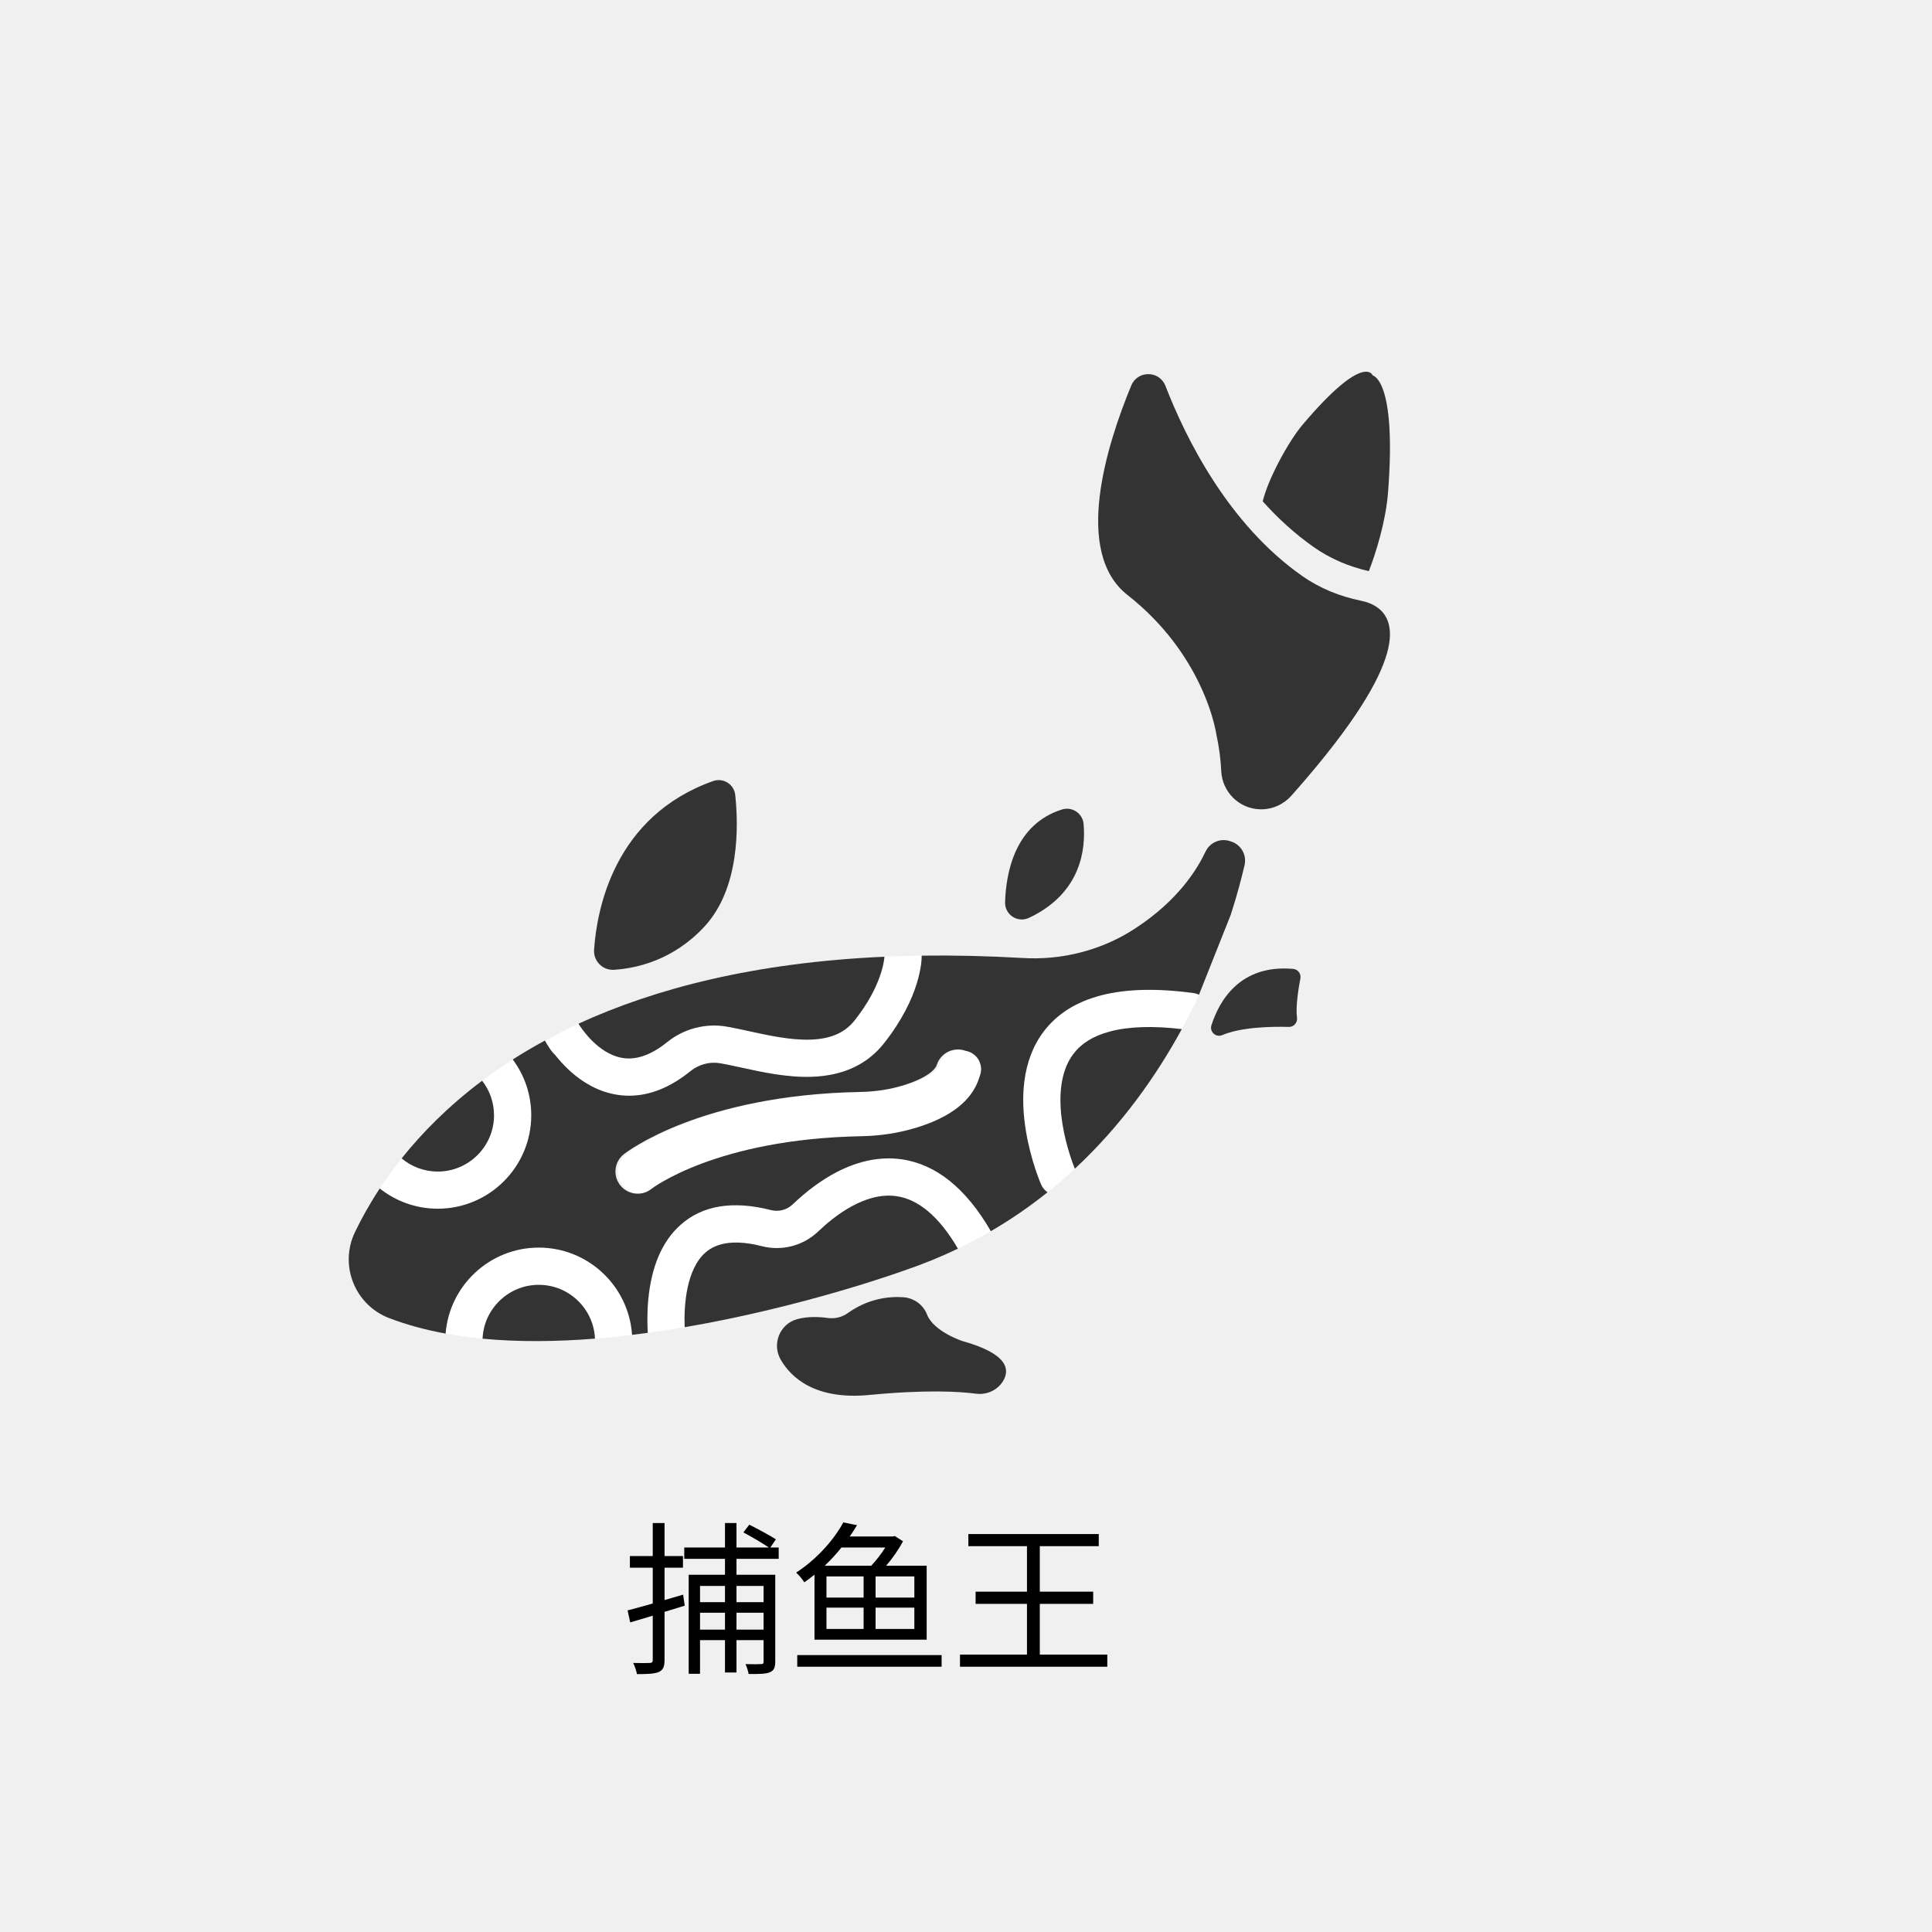
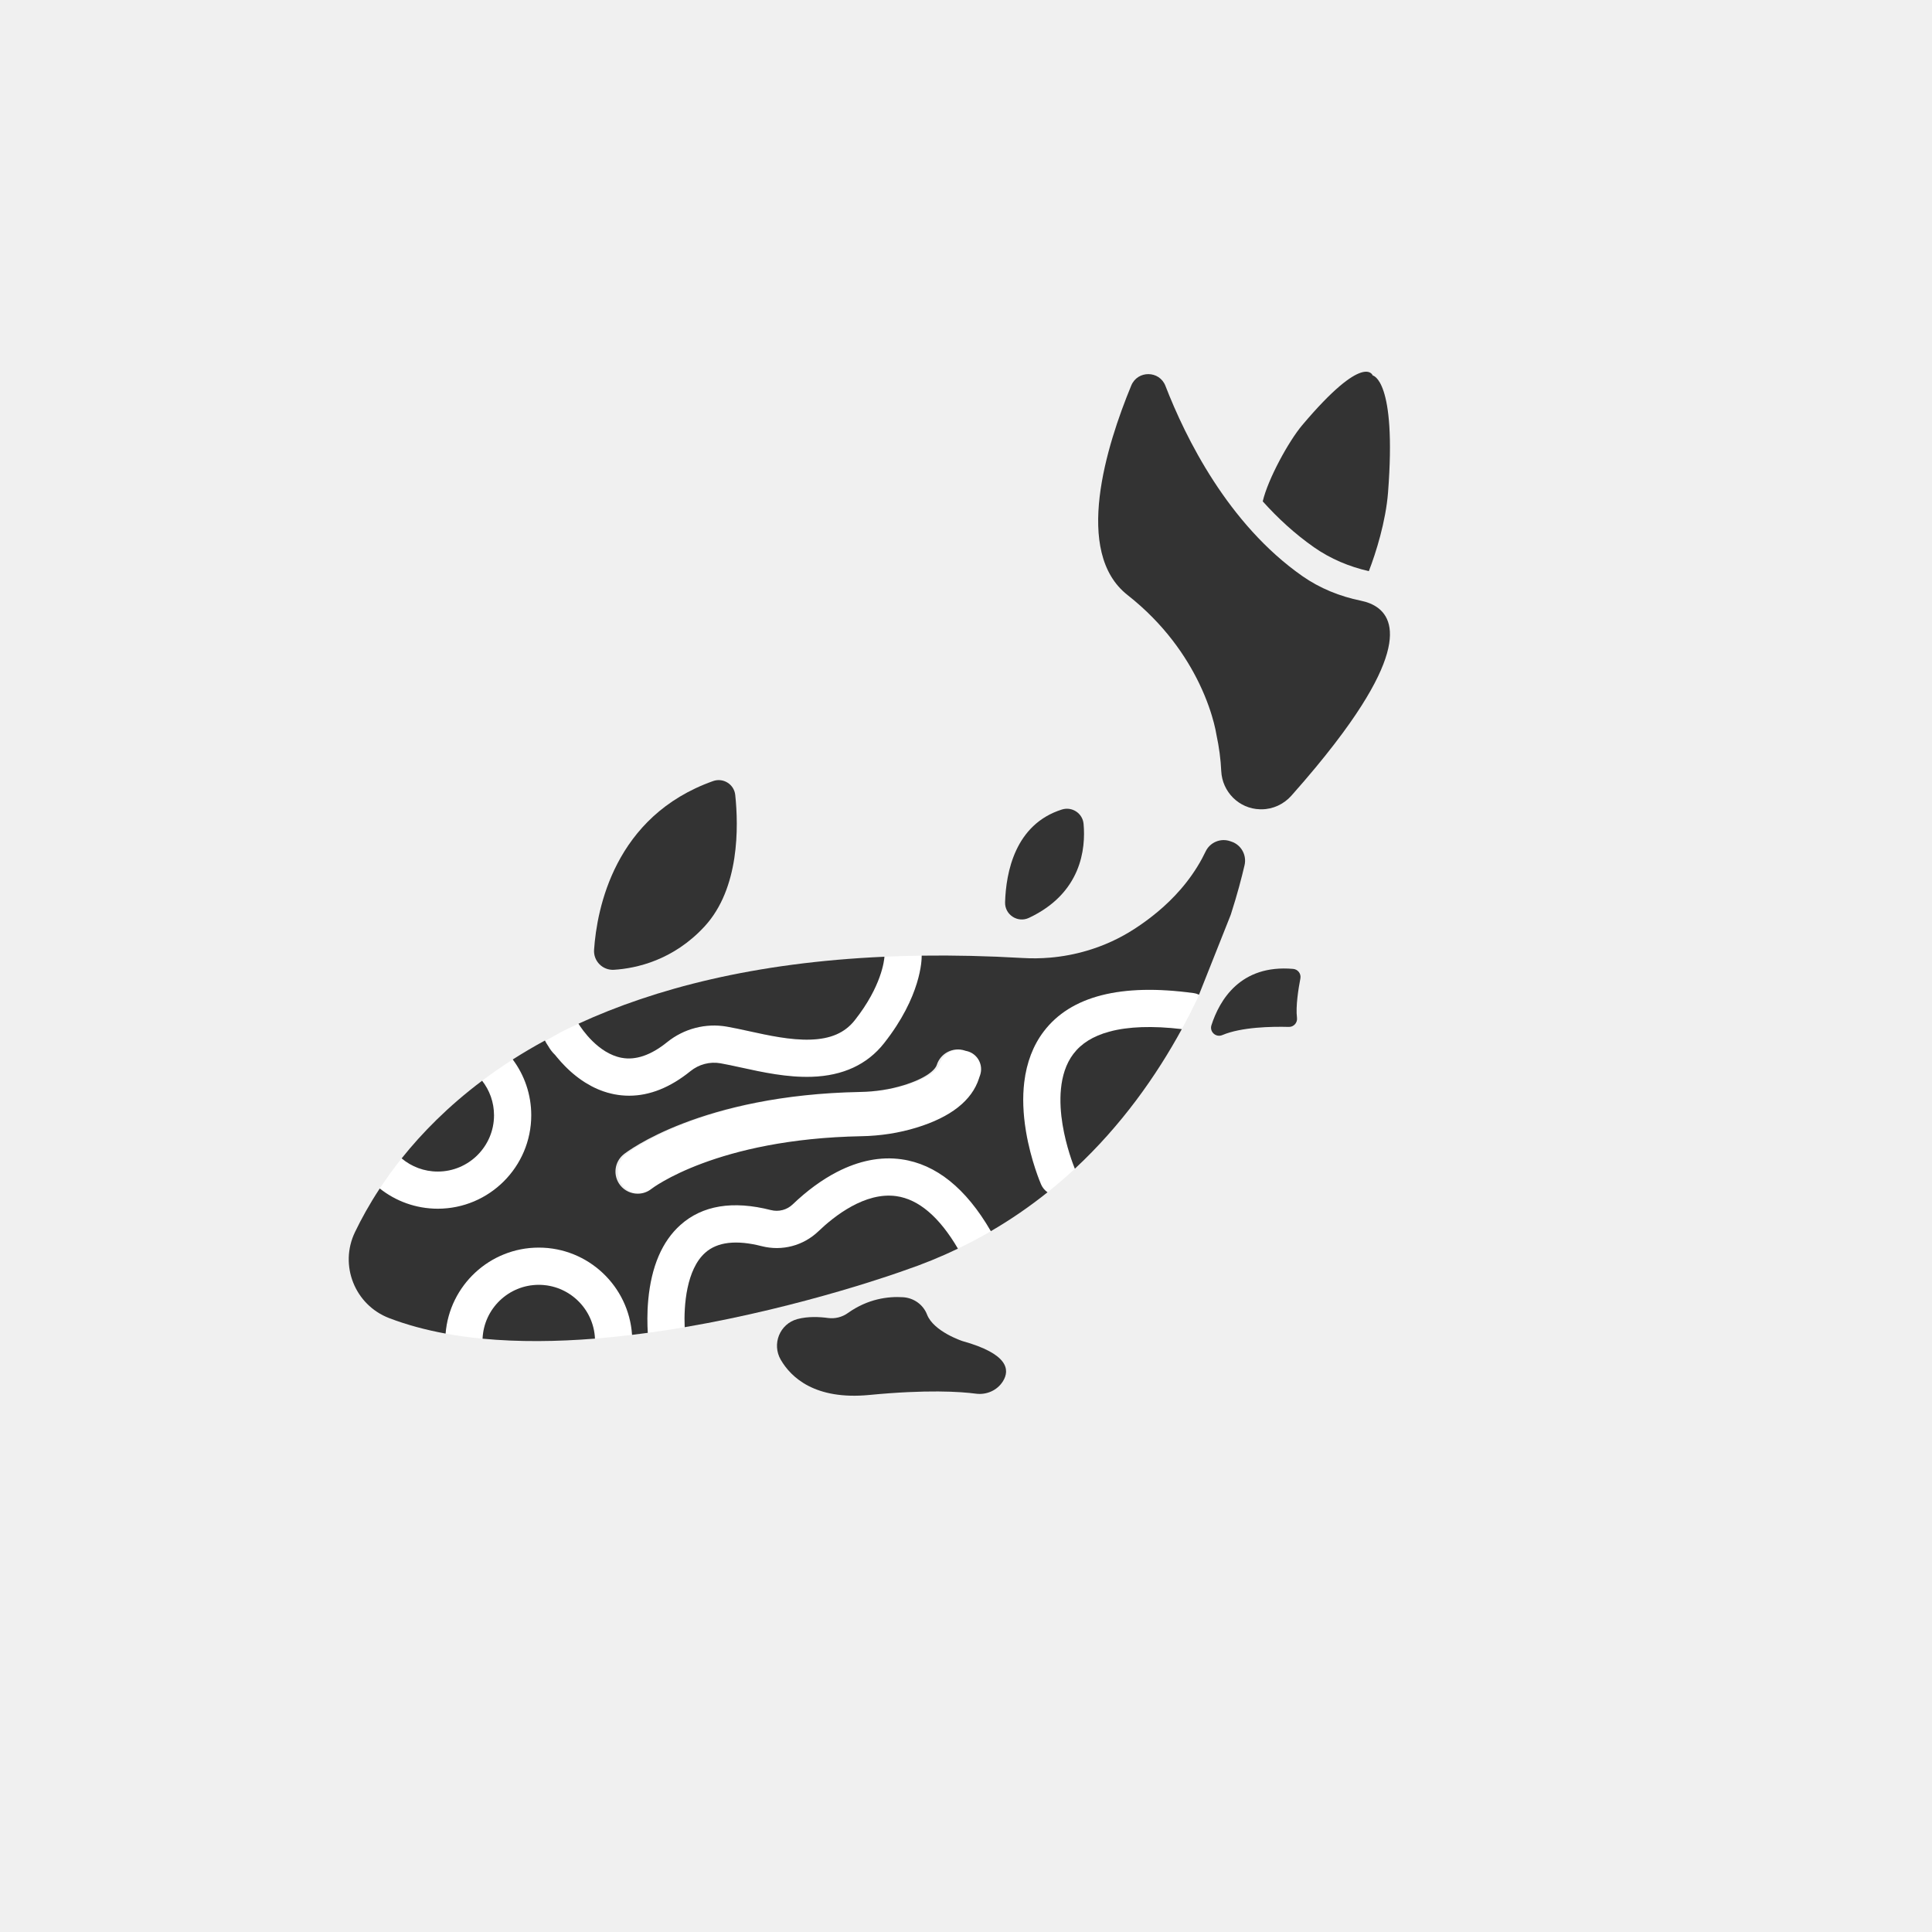
<svg xmlns="http://www.w3.org/2000/svg" version="1.1" id="Layer_1" x="0px" y="0px" viewBox="0 0 1000 1000" style="enable-background:new 0 0 1000 1000;" xml:space="preserve">
  <style type="text/css">
	.st0{fill:#FFFFFF;}
	.st1{fill:#333333;}
	.st2{font-family:'SourceHanSansCN-Light-GBpc-EUC-H';}
	.st3{font-size:85px;}
</style>
  <g>
    <g>
      <g>
        <path class="st0" d="M508.63,556.32c-0.08,0.24-0.15,0.47-0.24,0.71c-0.07,0.2-0.14,0.39-0.22,0.59c0.01,0.01,0,0.03-0.01,0.03     c-0.04,0.17-0.1,0.33-0.15,0.5c-3.69,11.46-14.57,20.03-32.34,25.48c-9.05,2.78-18.67,4.28-28.6,4.46     c-74.99,1.39-108.32,27.02-108.65,27.28c-2.1,1.66-4.6,2.46-7.1,2.46c-3.39,0-6.75-1.5-9.01-4.36c-3.92-4.97-3.08-12.18,1.9-16.1     c1.59-1.25,39.8-30.67,122.43-32.2c7.79-0.15,15.29-1.31,22.3-3.46c11.31-3.47,16.32-7.74,17.23-10.57     c1.94-6.03,8.39-9.34,14.43-7.41c0.15,0.04,0.29,0.1,0.44,0.15c0,0,0.01,0,0.01,0.01c0.22,0.04,0.45,0.08,0.68,0.14     c0.22,0.05,0.45,0.11,0.67,0.18C507.47,545.83,510.26,551.26,508.63,556.32z" />
      </g>
      <path class="st0" d="M457.52,540.04c-8.66,10.97-21.25,16.8-37.4,17.32c-12.72,0.41-25.44-2.36-36.66-4.82    c-3.84-0.84-7.46-1.63-10.62-2.18c-5.46-0.95-11.1,0.54-15.48,4.08c-10.46,8.46-21.1,12.71-31.74,12.71    c-2.57,0-5.12-0.24-7.68-0.74c-0.45-0.09-0.9-0.18-1.34-0.29c-1.45-0.32-2.85-0.73-4.22-1.2c-0.29-0.1-0.57-0.2-0.85-0.31    c-0.44-0.16-0.87-0.32-1.31-0.5c-0.39-0.16-0.78-0.32-1.17-0.49c-2.03-0.89-3.95-1.92-5.76-3.04c-0.18-0.11-0.36-0.22-0.53-0.32    c-2.26-1.43-4.34-2.99-6.25-4.61c-0.27-0.23-0.54-0.46-0.8-0.69c-0.2-0.17-0.4-0.35-0.6-0.54c-0.2-0.18-0.39-0.36-0.59-0.54    c-0.39-0.36-0.76-0.71-1.13-1.08c-0.31-0.3-0.62-0.61-0.92-0.91c-1.47-1.49-2.8-2.96-3.96-4.36c-0.22-0.25-0.43-0.51-0.63-0.76    c-0.06-0.08-0.13-0.15-0.18-0.22c-0.13-0.15-0.25-0.31-0.37-0.46l-0.02-0.02c-3.13-3.96-4.85-6.98-5.04-7.32l8.39-4.68l0.03-0.01    c2.84-1.43,5.75-2.82,8.72-4.19c1.73,2.78,10.13,15.33,22.27,17.63c7.31,1.38,15.24-1.32,23.57-8.05    c8.69-7.04,19.95-9.98,30.88-8.08c3.57,0.62,7.39,1.46,11.44,2.34c10.12,2.21,21.6,4.73,31.92,4.38    c10.5-0.34,17.78-3.52,22.91-10.01c13.91-17.6,15.25-31.06,15.37-32.88c6.29-0.28,12.71-0.47,19.27-0.56v0.07    C477.08,496.78,476.79,515.66,457.52,540.04z" />
      <g>
        <path class="st0" d="M512.86,637.27c-5.46,3.18-11.14,6.2-17.04,9.03c-9.6-16.39-20.32-25.53-31.87-27.16     c-16.22-2.29-32.21,10.38-40.3,18.13c-7.87,7.54-18.87,10.43-29.45,7.74c-13.09-3.34-22.9-2.2-29.18,3.38     c-9.76,8.69-11.13,27.37-10.64,38.56c-6.27,1.08-12.66,2.06-19.11,2.94c-0.25-4.13-0.39-10.21,0.23-16.95     c1.59-17.36,7.2-30.45,16.67-38.9c11.35-10.14,27.09-12.73,46.8-7.71c4.08,1.04,8.32-0.07,11.34-2.97     c7.36-7.05,15.03-12.67,22.78-16.69c11.44-5.92,22.73-8.15,33.55-6.61c17.81,2.52,33.33,14.99,46.12,37.06     C512.8,637.17,512.83,637.22,512.86,637.27z" />
      </g>
      <g>
        <path class="st0" d="M327.14,690.93c-6.36,0.77-12.77,1.42-19.19,1.94c-0.67-15.46-13.46-27.84-29.09-27.84     c-15.64,0-28.43,12.39-29.09,27.87c-6.52-0.62-12.9-1.49-19.14-2.63c1.97-24.87,22.85-44.51,48.23-44.51     C304.46,645.76,325.48,665.75,327.14,690.93z" />
      </g>
      <g>
        <path class="st0" d="M265.39,548.4c-5.61,3.59-10.89,7.25-15.85,10.99c3.86,4.94,6.17,11.15,6.17,17.88     c0,16.05-13.06,29.11-29.12,29.11c-7.11,0-13.63-2.56-18.69-6.82c-4.26,5.34-8.03,10.57-11.34,15.61     c8.25,6.55,18.7,10.47,30.03,10.47c26.68,0,48.39-21.71,48.39-48.38C274.97,566.46,271.41,556.46,265.39,548.4z" />
      </g>
      <g>
        <path class="st0" d="M620.59,514.85l-0.63,1.57c-0.09,0.23-0.18,0.45-0.29,0.68c-2.45,5.1-5.1,10.31-7.96,15.57     c-15.16-1.8-27.79-1.35-37.59,1.33c-8.32,2.28-14.38,6.04-18.52,11.49c-7.87,10.35-7.39,25.59-5.62,36.54     c1.85,11.39,5.5,20.76,6.36,22.9c-4.49,4.18-9.2,8.26-14.14,12.2c-1.42-0.98-2.61-2.37-3.34-4.07     c-0.22-0.5-5.29-12.27-7.82-27.45c-1.52-9.14-1.83-17.69-0.9-25.43c1.23-10.25,4.62-19.1,10.08-26.29     c13.9-18.34,40-25.02,77.58-19.87C618.79,514.16,619.72,514.44,620.59,514.85z" />
      </g>
    </g>
    <g>
      <path class="st1" d="M457.78,495.2c-0.11,1.83-1.46,15.29-15.37,32.89c-5.13,6.49-12.41,9.67-22.91,10.01    c-10.32,0.34-21.79-2.17-31.91-4.39c-4.05-0.89-7.87-1.72-11.44-2.34c-10.93-1.9-22.19,1.05-30.89,8.08    c-8.33,6.73-16.26,9.44-23.56,8.05c-12.14-2.3-20.55-14.85-22.28-17.63C338.94,511.68,390.54,498.2,457.78,495.2z" />
      <path class="st1" d="M637.44,435.64c-0.22-0.07-0.43-0.15-0.65-0.22c-4.96-1.76-10.48,0.54-12.75,5.28    c-0.59,1.22-1.2,2.43-1.83,3.61c-3.21,5.95-7.03,11.31-11.2,16.11c-7.3,8.4-15.7,15.12-23.84,20.39    c-7.6,4.93-15.82,8.68-24.41,11.22c-6.29,1.87-12.76,3.09-19.32,3.65c-4.66,0.39-9.36,0.46-14.07,0.18    c-18.35-1.06-35.77-1.45-52.3-1.22v0.07c0.03,2.07-0.26,20.95-19.53,45.32c-8.66,10.97-21.25,16.8-37.4,17.32    c-12.72,0.41-25.44-2.36-36.66-4.82c-3.84-0.84-7.46-1.63-10.62-2.18c-5.46-0.95-11.1,0.54-15.48,4.08    c-10.46,8.46-21.1,12.71-31.74,12.71c-2.57,0-5.12-0.24-7.68-0.74c-0.45-0.09-0.9-0.18-1.34-0.29c-1.45-0.32-2.85-0.73-4.22-1.2    c-0.29-0.1-0.57-0.2-0.85-0.31c-0.44-0.16-0.87-0.32-1.31-0.5c-0.39-0.16-0.78-0.32-1.17-0.49c-2.03-0.89-3.95-1.92-5.76-3.04    c-0.18-0.11-0.36-0.22-0.53-0.32c-2.26-1.43-4.34-2.99-6.25-4.61c-0.27-0.23-0.54-0.46-0.8-0.69c-0.2-0.17-0.4-0.35-0.6-0.54    c-0.2-0.18-0.39-0.36-0.59-0.54c-0.39-0.36-0.76-0.71-1.13-1.08c-0.31-0.3-0.62-0.61-0.92-0.91c-1.47-1.49-2.8-2.96-3.96-4.36    c-0.22-0.25-0.43-0.51-0.63-0.76c-0.06-0.08-0.13-0.15-0.18-0.22c-0.13-0.15-0.25-0.31-0.37-0.46l-0.02-0.02    c-1.45-1.36-2.63-2.92-3.59-4.62c-0.64-0.91-1.21-1.87-1.7-2.86c-5.85,3.18-11.39,6.45-16.64,9.8c6.02,8.06,9.58,18.06,9.58,28.87    c0,26.67-21.71,48.38-48.39,48.38c-11.33,0-21.78-3.92-30.03-10.47c-5.36,8.14-9.56,15.79-12.83,22.59    c-8.25,17.15-0.07,37.69,17.7,44.5c9.16,3.5,18.96,6.13,29.21,8.01c1.97-24.87,22.85-44.51,48.23-44.51    c25.6,0,46.62,19.99,48.28,45.17c2.73-0.32,5.44-0.68,8.14-1.04c-0.25-4.13-0.39-10.21,0.23-16.95    c1.59-17.36,7.2-30.45,16.67-38.9c11.35-10.14,27.09-12.73,46.8-7.71c4.08,1.04,8.32-0.07,11.34-2.97    c7.36-7.05,15.03-12.67,22.78-16.69c11.44-5.92,22.73-8.15,33.55-6.61c17.81,2.52,33.33,14.99,46.12,37.06    c0.03,0.05,0.05,0.1,0.08,0.15c10.57-6.15,20.33-12.92,29.34-20.13c-1.42-0.98-2.61-2.37-3.34-4.07    c-0.22-0.5-5.29-12.27-7.82-27.45c-1.52-9.14-1.83-17.69-0.9-25.43c1.23-10.25,4.62-19.1,10.08-26.29    c13.9-18.34,40-25.02,77.58-19.87c0.99,0.13,1.93,0.42,2.8,0.83l16.31-41.06c0.09-0.22,0.17-0.45,0.24-0.68    c3.27-10.17,5.53-18.83,7.03-25.29C645.38,442.64,642.49,437.34,637.44,435.64z M507.35,556.34c-0.08,0.24-0.15,0.47-0.24,0.71    c-0.07,0.2-0.14,0.39-0.22,0.59c0.01,0.01,0,0.03-0.01,0.03c-0.04,0.17-0.1,0.33-0.15,0.5c-3.69,11.46-14.57,20.03-32.34,25.48    c-9.05,2.78-18.67,4.28-28.6,4.46c-74.99,1.39-108.32,27.02-108.65,27.28c-2.1,1.66-4.6,2.46-7.1,2.46c-3.39,0-6.75-1.5-9.01-4.36    c-3.92-4.97-3.08-12.18,1.9-16.1c1.59-1.25,39.8-30.67,122.43-32.2c7.79-0.15,15.29-1.31,22.3-3.46    c11.31-3.47,16.32-7.74,17.23-10.57c1.94-6.03,8.39-9.34,14.43-7.41c0.15,0.04,0.29,0.1,0.44,0.15c0,0,0.01,0,0.01,0.01    c0.22,0.04,0.45,0.08,0.68,0.14c0.22,0.05,0.45,0.11,0.67,0.18C506.19,545.85,508.98,551.28,507.35,556.34z" />
      <path class="st1" d="M255.7,577.27c0,16.05-13.06,29.12-29.12,29.12c-7.11,0-13.63-2.56-18.69-6.81    c10.55-13.22,24.16-27.05,41.65-40.19C253.4,564.32,255.7,570.53,255.7,577.27z" />
      <path class="st1" d="M307.95,692.87c-19.64,1.57-39.4,1.82-58.17,0.03c0.65-15.48,13.45-27.87,29.09-27.87    C294.49,665.03,307.28,677.4,307.95,692.87z" />
      <path class="st1" d="M495.82,646.3c-8.83,4.24-18.16,8.06-28.02,11.39c0,0-51.2,18.64-113.41,29.26    c-0.49-11.19,0.88-29.87,10.65-38.56c6.27-5.58,16.09-6.72,29.18-3.38c10.57,2.69,21.58-0.2,29.44-7.74    c8.09-7.76,24.09-20.43,40.3-18.14C475.5,620.76,486.22,629.9,495.82,646.3z" />
      <path class="st1" d="M611.7,532.67c-13.25,24.28-31.21,49.79-55.36,72.26c-0.87-2.14-4.51-11.5-6.37-22.9    c-1.78-10.96-2.25-26.19,5.62-36.54c4.15-5.45,10.2-9.21,18.52-11.49C583.92,531.32,596.55,530.88,611.7,532.67z" />
      <path class="st1" d="M698.71,374.23c-4.83,6.87-10.66,14.47-17.64,22.89c-3.85,4.65-8.06,9.55-12.63,14.7    c-3.92,4.42-9.52,7.05-15.42,7.07c-0.04,0-0.08,0-0.12,0c-0.26,0-0.51,0-0.77-0.01c-10.81-0.28-19.53-9.02-20.02-19.82    c-0.27-5.95-1.08-12.23-2.5-18.86c-0.06-0.28-0.11-0.56-0.16-0.85c-0.12-0.73-0.46-2.53-1.14-5.16    c-1.2-4.65-3.49-11.92-7.63-20.49c-6.61-13.68-17.94-30.69-37.1-45.74c-28.15-22.12-10.9-77.32,1.96-108.42    c3.29-7.95,14.58-7.83,17.69,0.19c10.39,26.81,32.37,71.48,70.82,98.42c9.11,6.38,19.52,10.57,30.42,12.79    C716.7,313.45,733.46,324.84,698.71,374.23z" />
      <path class="st1" d="M307.49,491.61c1.44-21.06,10.44-69.16,61.61-87.33c5.25-1.86,10.87,1.65,11.46,7.19    c1.72,16.28,2.29,48.33-15.85,68.02c-16.17,17.55-35.31,21.73-46.89,22.47C311.96,502.33,307.09,497.47,307.49,491.61z" />
      <path class="st1" d="M412.7,682.76c-9.09,2.45-13.31,12.91-8.58,21.05c5.29,9.09,17.66,20.94,45.85,18.22    c29.75-2.87,47.01-1.74,55.2-0.66c5.53,0.72,11.06-1.74,13.99-6.49c3.62-5.89,2.72-14.14-20.98-20.74c0,0-14.94-4.89-18.36-13.76    c-1.98-5.14-6.88-8.59-12.38-8.94c-7.72-0.5-18.2,0.79-28.61,8.2c-2.96,2.11-6.62,3.04-10.22,2.55    C424.31,681.61,418.21,681.27,412.7,682.76z" />
      <path class="st1" d="M520.23,467.01c0.46-15.36,5.1-40.36,29.42-48.01c5.25-1.65,10.72,1.96,11.21,7.45    c1.15,12.88-1.13,35.87-28.29,48.64C526.73,477.83,520.04,473.46,520.23,467.01z" />
      <path class="st1" d="M627.04,530.65c4.18-12.98,14.98-31.55,42.3-29.15c2.46,0.22,4.2,2.51,3.74,4.94    c-1.04,5.39-2.5,14.57-1.76,20.34c0.33,2.55-1.66,4.82-4.23,4.75c-8.94-0.24-24.56,0.05-34.43,4.23    C629.36,537.16,625.94,534.06,627.04,530.65z" />
      <path class="st1" d="M718.45,254.87c-1.17,15.03-6.27,31.3-9.94,40.76c-10.16-2.32-19.85-6.38-28.39-12.36    c-9.91-6.94-18.73-15.07-26.53-23.76c2.71-11.62,13.49-31.22,20.43-39.44c32.26-38.2,36.51-25.72,36.51-25.72    S722.98,196.3,718.45,254.87z" />
    </g>
  </g>
-   <text transform="matrix(1 0 0 1 322.4694 859.7275)" class="st2 st3">捕鱼王</text>
</svg>
